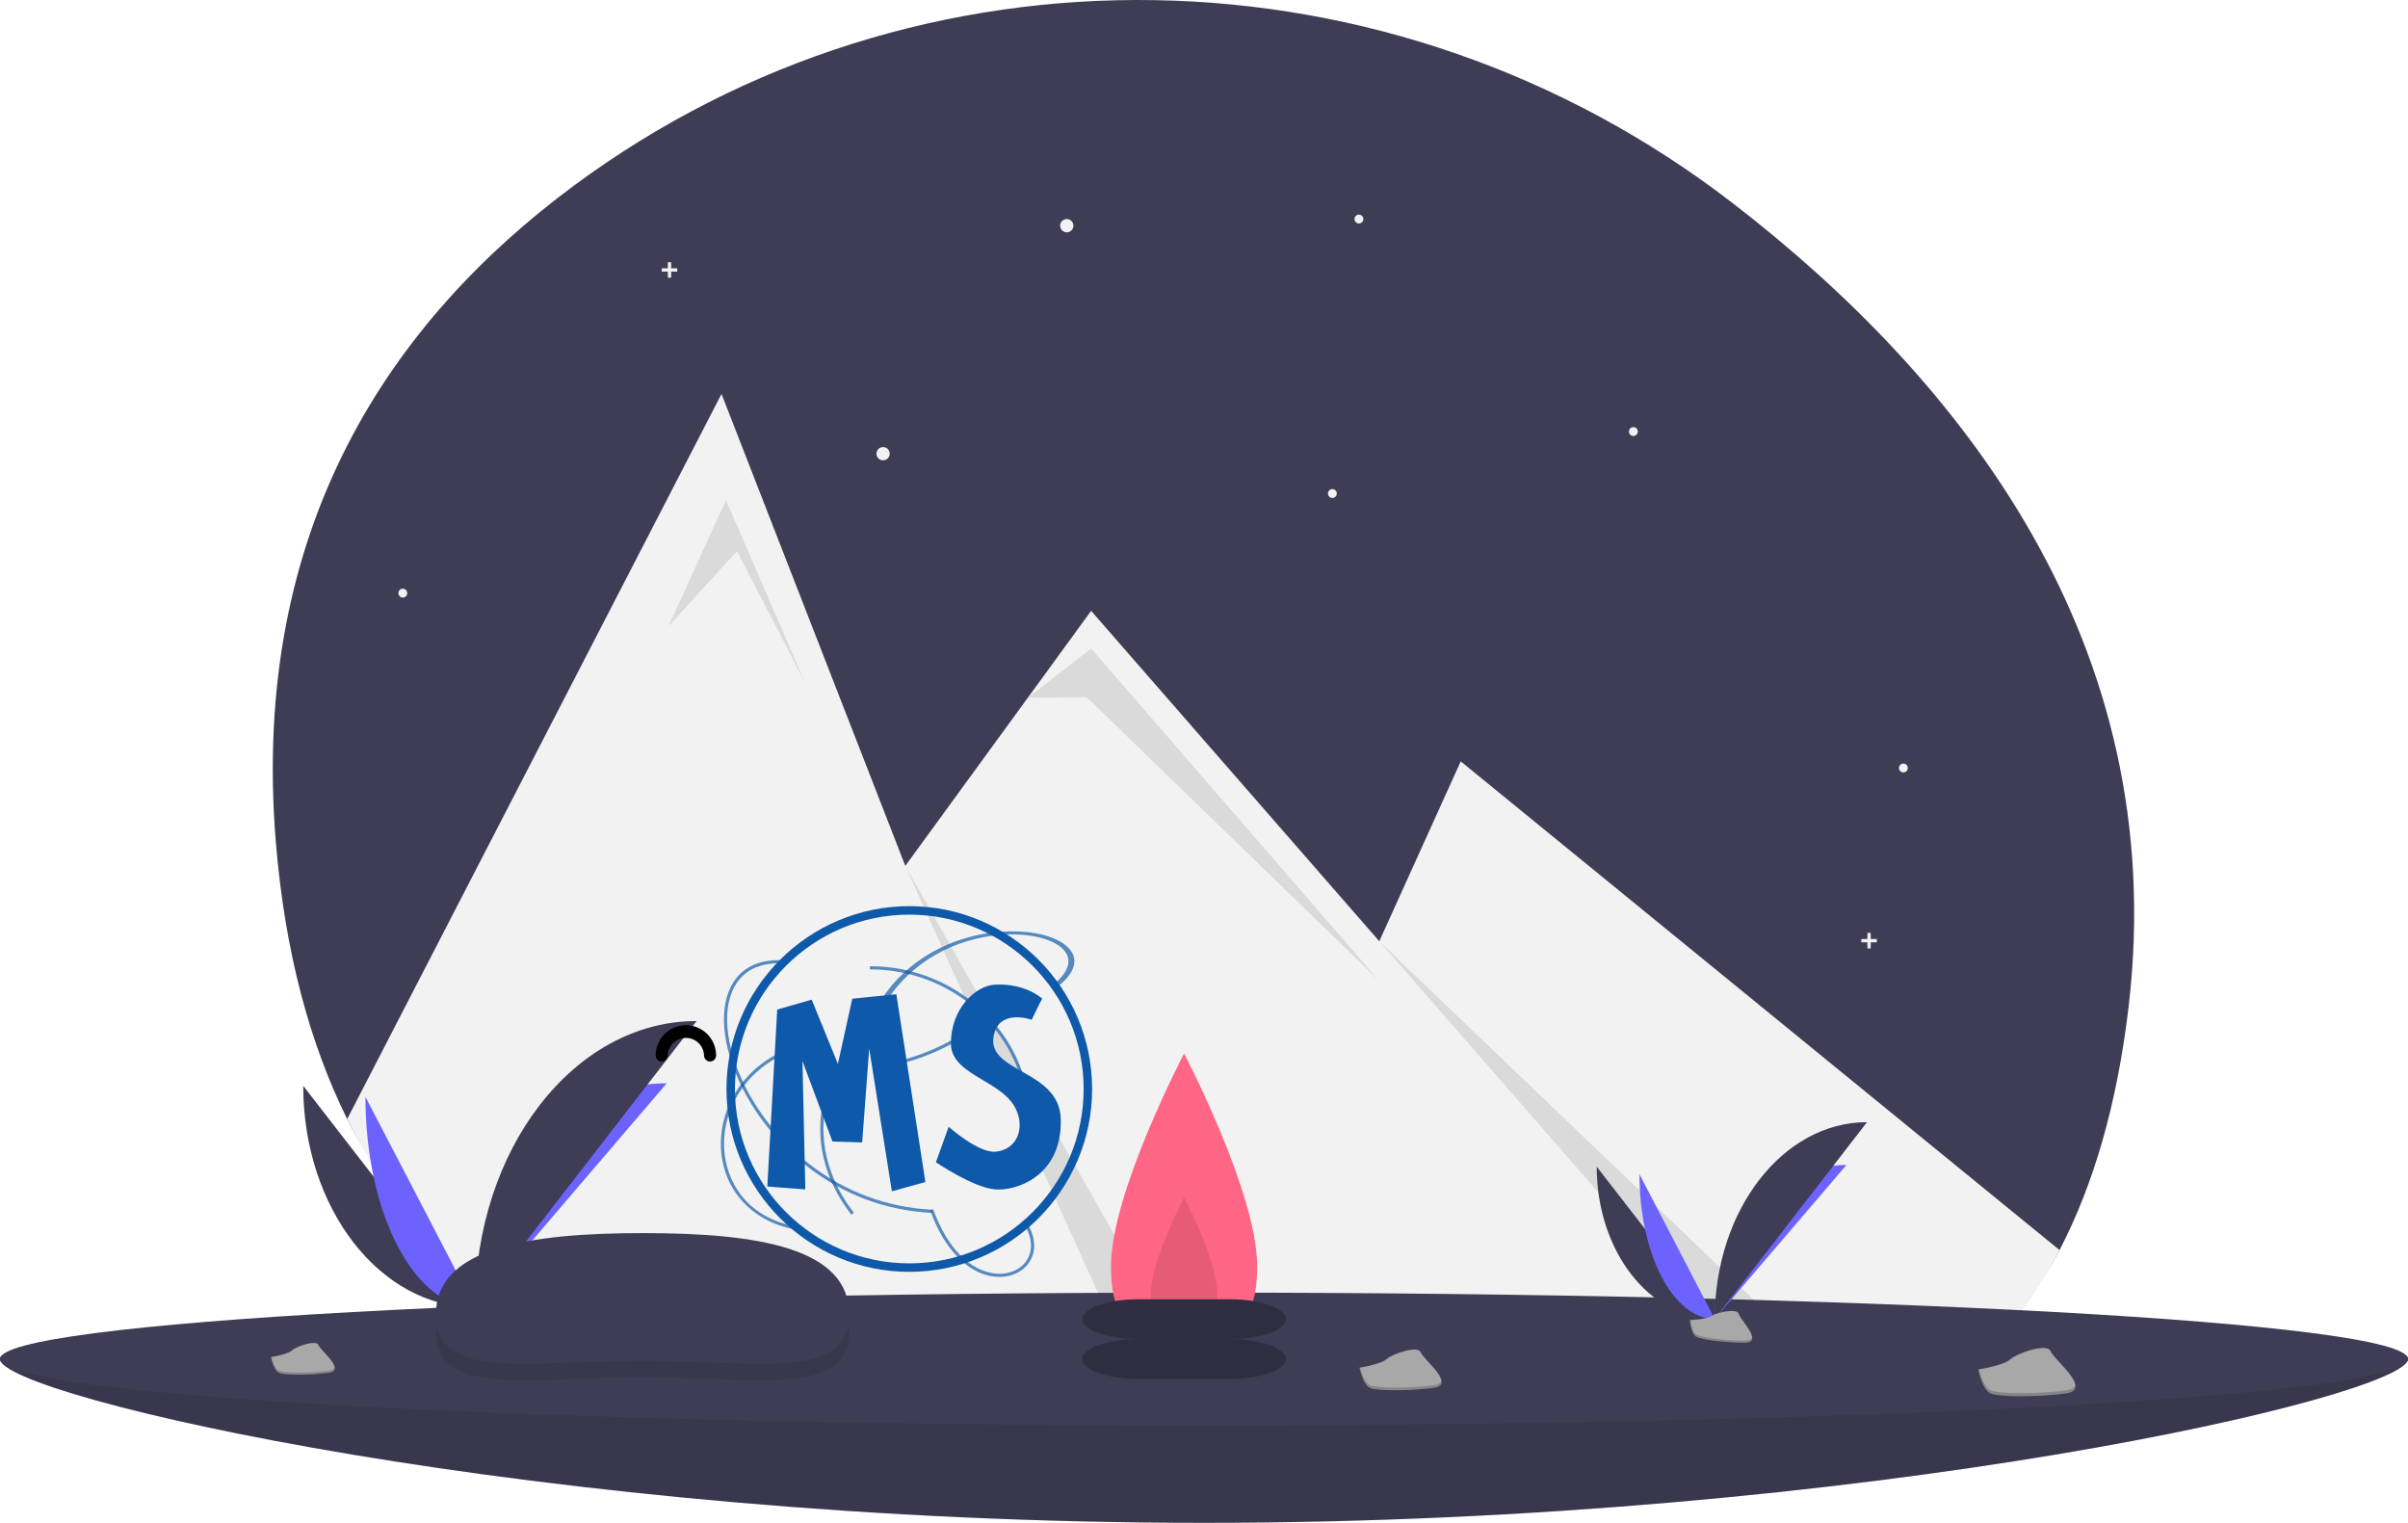
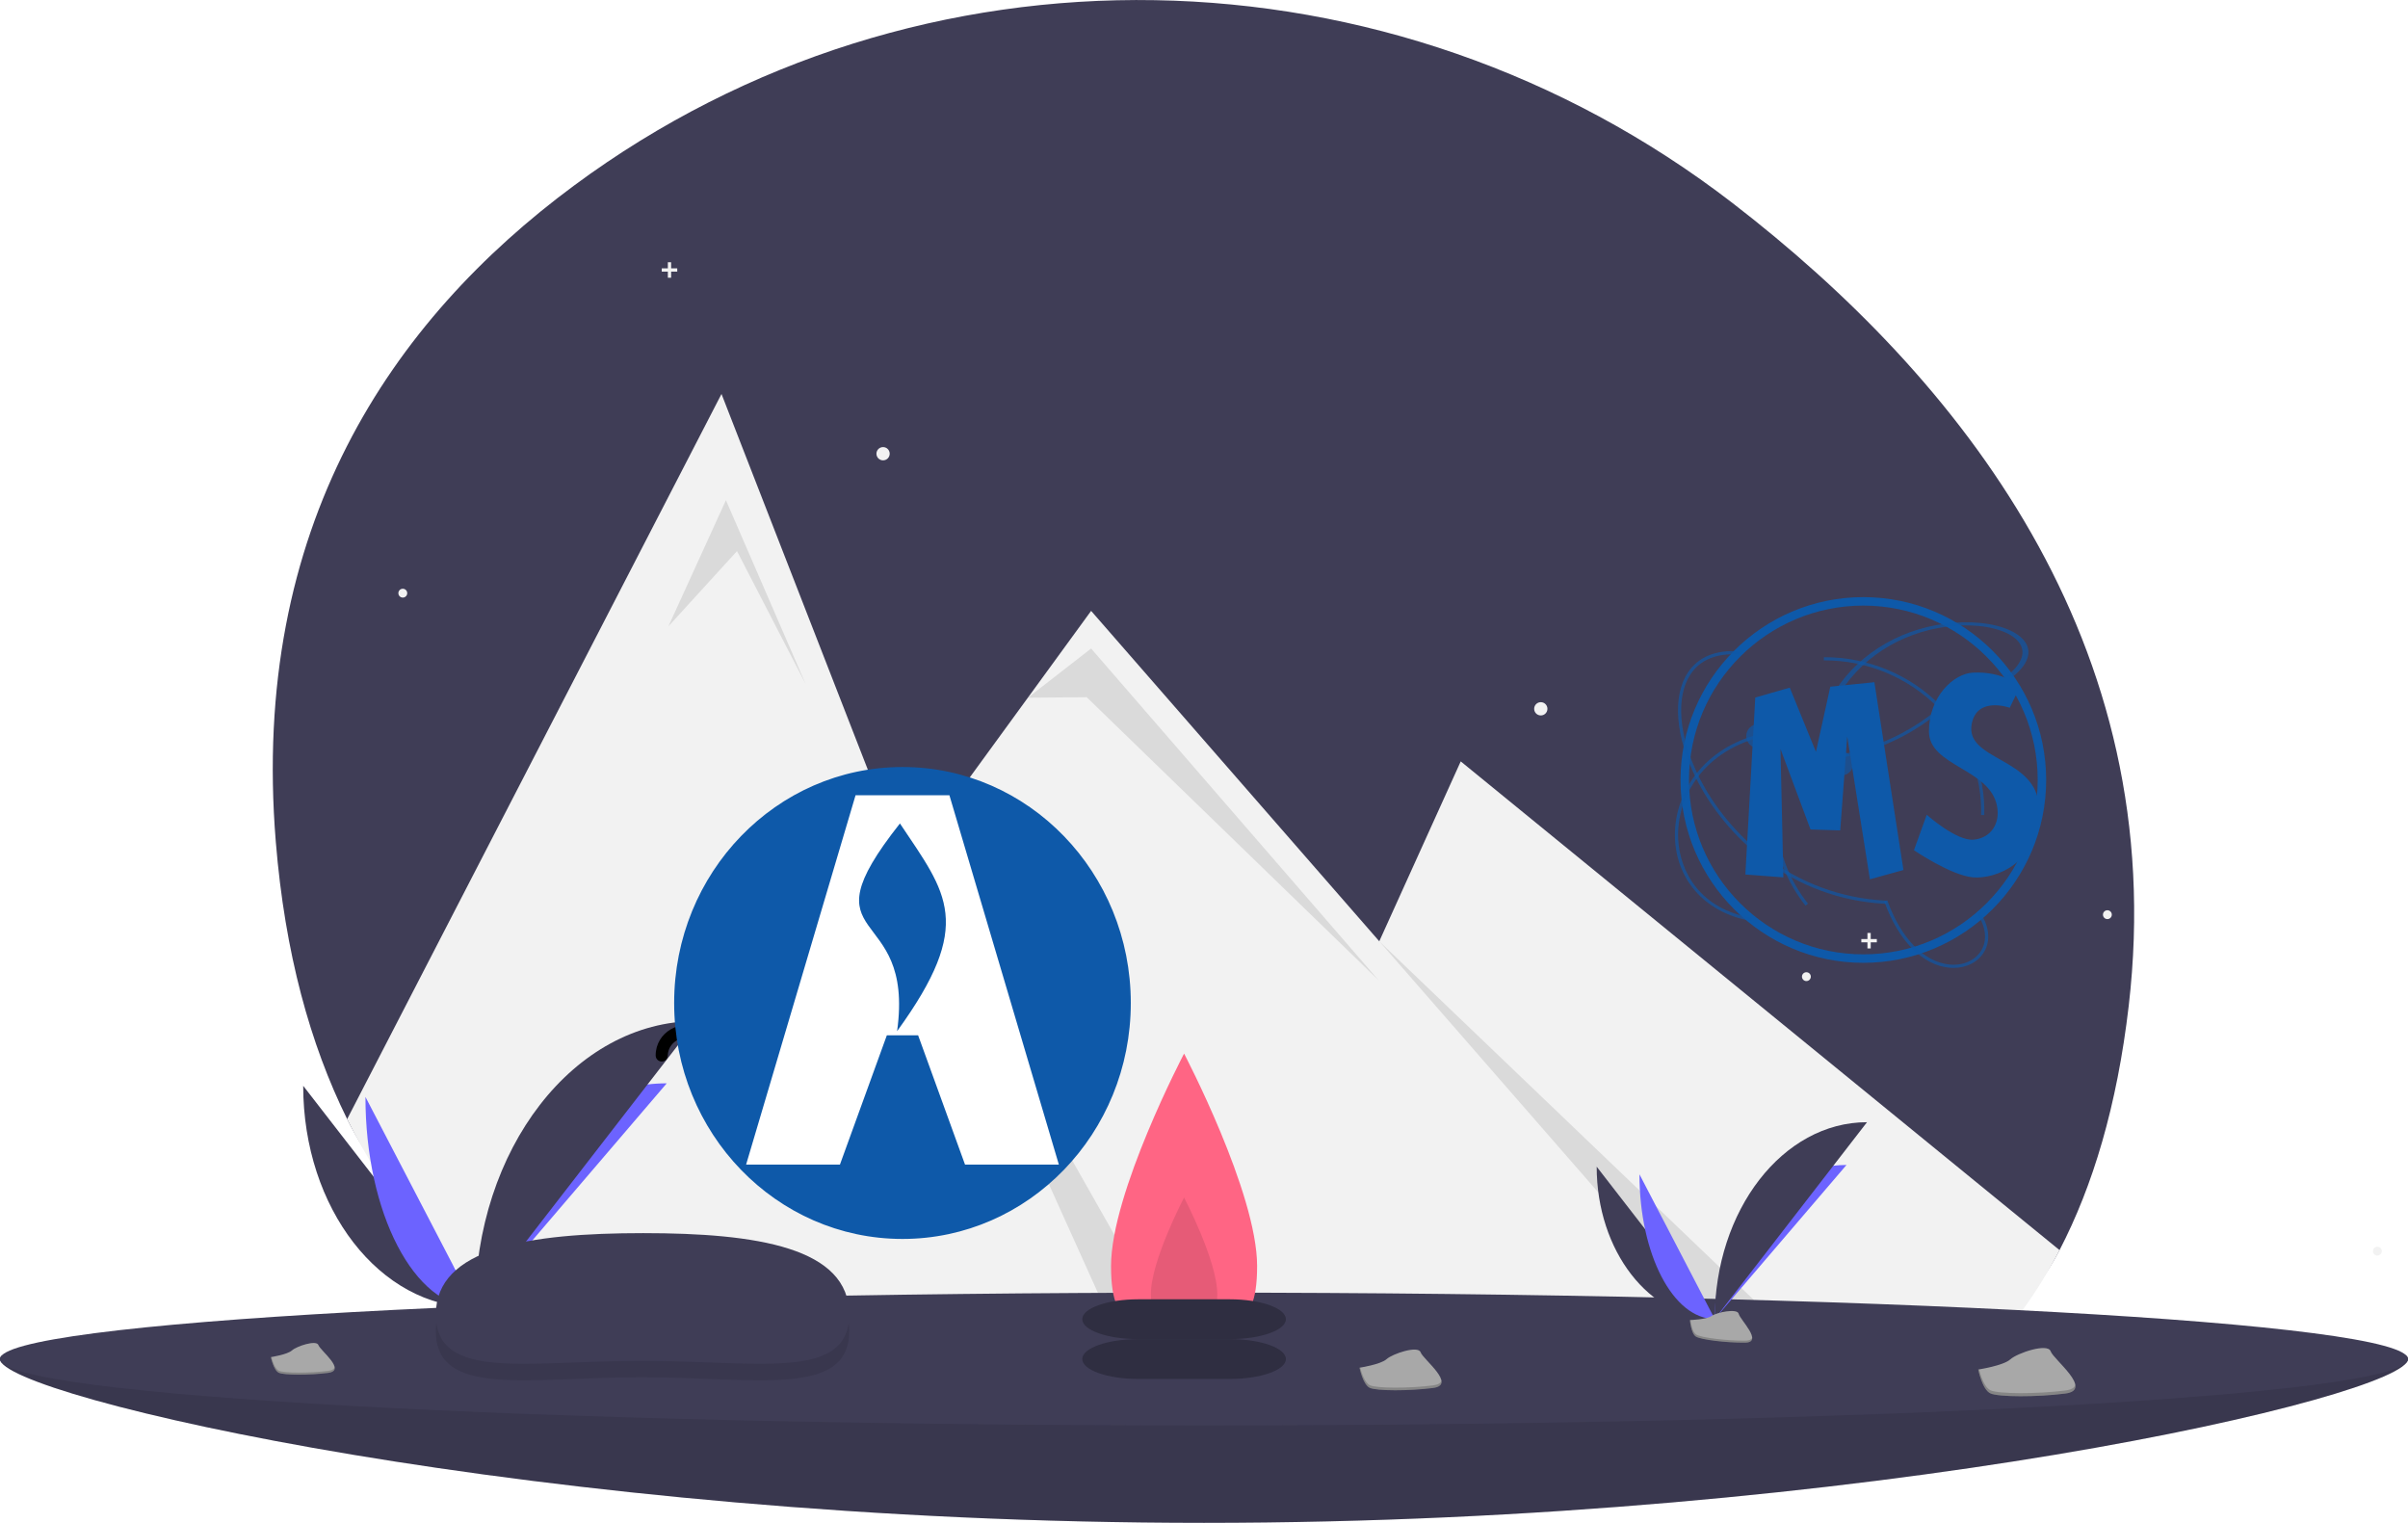
- <svg xmlns="http://www.w3.org/2000/svg" viewBox="45.973 139.111 385.692 243.881" width="385.692" height="243.881">
-   <g transform="matrix(1, 0, 0, 1, 0, -11.8783)">
-     <path id="Path_83" data-name="Path 83" d="M 386.931 312.088 C 385.063 328.093 381.182 340.944 375.853 351.192 C 368.763 364.848 356.636 370.349 345.803 376.106 C 342.672 377.767 339.418 379.182 336.068 380.339 C 316.355 387.181 294.291 385.366 276.959 381.754 C 264.803 379.218 252.464 377.658 240.06 377.088 C 236.522 376.929 232.98 376.85 229.435 376.851 C 223.969 376.858 125.543 378.726 101.579 330.21 C 95.662 318.242 91.607 303.622 90.15 285.802 C 86.027 235.421 108.687 202.332 137.915 180.704 C 193.206 139.792 268.994 141.507 323.469 183.498 C 359.756 211.467 393.731 253.798 386.931 312.088 Z" fill="#3f3d56" />
-     <path id="Path_84" data-name="Path 84" d="M 375.853 351.192 C 368.763 364.848 359.118 373.894 348.284 379.651 C 345.154 381.312 341.899 382.727 338.55 383.884 C 318.836 390.726 296.772 388.911 279.441 385.299 C 267.285 382.763 254.946 381.203 242.541 380.633 C 239.003 380.474 235.462 380.395 231.917 380.396 C 226.451 380.403 220.985 380.606 215.521 381.006 C 180.011 383.615 125.543 378.726 101.579 330.21 L 161.539 214.076 L 183.854 271.37 L 190.976 289.658 L 210.605 262.724 L 220.74 248.817 L 266.895 301.733 L 279.941 272.923 L 370.259 346.63 L 375.297 350.738 L 375.853 351.192 Z" fill="#f2f2f2" />
-     <path id="Path_85" data-name="Path 85" d="M 153.031 251.299 L 162.248 231.092 L 175.01 260.516 L 164.02 239.246 L 153.031 251.299 Z" opacity="0.1" />
-     <path id="Path_86" data-name="Path 86" d="M 242.541 380.633 C 239.003 380.474 235.462 380.395 231.917 380.396 L 190.976 289.659 L 242.541 380.633 Z" opacity="0.1" />
-     <path id="Path_87" data-name="Path 87" d="M 210.605 262.724 L 220.74 254.844 L 266.824 308.018 L 220.031 262.643 L 210.605 262.724 Z" opacity="0.1" />
-     <path id="Path_88" data-name="Path 88" d="M 348.284 379.651 C 345.154 381.312 341.899 382.727 338.55 383.884 L 266.895 301.733 L 348.284 379.651 Z" opacity="0.1" />
-     <circle id="Ellipse_11" data-name="Ellipse 11" cx="216.84" cy="187.135" r="1.063" fill="#f2f2f2" />
-     <circle id="Ellipse_12" data-name="Ellipse 12" cx="187.417" cy="223.648" r="1.063" fill="#f2f2f2" />
-     <circle id="Ellipse_13" data-name="Ellipse 13" cx="259.38" cy="230.029" r="0.709" fill="#f2f2f2" />
-     <circle id="Ellipse_14" data-name="Ellipse 14" cx="110.491" cy="245.981" r="0.709" fill="#f2f2f2" />
-     <circle id="Ellipse_15" data-name="Ellipse 15" cx="263.634" cy="186.071" r="0.709" fill="#f2f2f2" />
-     <circle id="Ellipse_16" data-name="Ellipse 16" cx="307.591" cy="220.103" r="0.709" fill="#f2f2f2" />
-     <circle id="Ellipse_17" data-name="Ellipse 17" cx="350.84" cy="273.986" r="0.709" fill="#f2f2f2" />
-     <path id="Path_89" data-name="Path 89" d="M 154.449 193.962 L 153.47 193.962 L 153.47 192.984 L 152.946 192.984 L 152.946 193.962 L 151.967 193.962 L 151.967 194.486 L 152.946 194.486 L 152.946 195.464 L 153.47 195.464 L 153.47 194.486 L 154.449 194.486 L 154.449 193.962 Z" fill="#f2f2f2" />
-     <path id="Path_90" data-name="Path 90" d="M 346.586 301.375 L 345.608 301.375 L 345.608 300.397 L 345.083 300.397 L 345.083 301.375 L 344.105 301.375 L 344.105 301.899 L 345.083 301.899 L 345.083 302.877 L 345.608 302.877 L 345.608 301.899 L 346.586 301.899 L 346.586 301.375 Z" fill="#f2f2f2" />
-     <path id="Path_91" data-name="Path 91" d="M 431.665 368.637 C 431.665 374.511 345.325 394.87 238.819 394.87 C 132.313 394.87 45.973 374.511 45.973 368.637 C 45.973 362.764 132.313 373.6 238.819 373.6 C 345.325 373.6 431.665 362.764 431.665 368.637 Z" fill="#3f3d56" />
-     <path id="Path_92" data-name="Path 92" d="M 431.665 368.637 C 431.665 374.511 345.325 394.87 238.819 394.87 C 132.313 394.87 45.973 374.511 45.973 368.637 C 45.973 362.764 132.313 373.6 238.819 373.6 C 345.325 373.6 431.665 362.764 431.665 368.637 Z" opacity="0.1" />
-     <ellipse id="Ellipse_18" data-name="Ellipse 18" cx="238.819" cy="368.637" rx="192.846" ry="10.635" fill="#3f3d56" />
-     <path id="Path_93" data-name="Path 93" d="M 247.327 353.748 C 247.327 365.495 242.089 362.256 235.629 362.256 C 229.168 362.256 223.93 365.495 223.93 353.748 C 223.93 342.001 235.629 319.717 235.629 319.717 C 235.629 319.717 247.327 342.001 247.327 353.748 Z" fill="#ff6584" />
-     <path id="Path_94" data-name="Path 94" d="M 240.946 358.243 C 240.946 363.582 238.565 362.11 235.629 362.11 C 232.692 362.11 230.311 363.582 230.311 358.243 C 230.311 352.904 235.629 342.774 235.629 342.774 C 235.629 342.774 240.946 352.904 240.946 358.243 Z" opacity="0.1" />
-     <rect id="Rectangle_97" data-name="Rectangle 97" width="32.614" height="6.381" rx="9" fill="#2f2e41" x="219.322" y="365.447" />
-     <rect id="Rectangle_98" data-name="Rectangle 98" width="32.614" height="6.381" rx="9" fill="#2f2e41" x="219.322" y="359.066" />
-     <path id="Path_95" data-name="Path 95" d="M 94.539 324.88 C 94.539 344.499 106.846 360.375 122.057 360.375" fill="#3f3d56" />
-     <path id="Path_96" data-name="Path 96" d="M 122.057 360.375 C 122.057 340.535 135.792 324.481 152.766 324.481" fill="#6c63ff" />
-     <path id="Path_97" data-name="Path 97" d="M 104.509 326.659 C 104.509 345.295 112.357 360.375 122.057 360.375" fill="#6c63ff" />
-     <path id="Path_98" data-name="Path 98" d="M 122.057 360.375 C 122.057 335.024 137.932 314.511 157.551 314.511" fill="#3f3d56" />
-     <path id="Path_99" data-name="Path 99" d="M 116.269 360.625 C 116.269 360.625 120.172 360.505 121.348 359.668 C 122.524 358.831 127.351 357.83 127.643 359.173 C 127.934 360.516 133.507 365.853 129.101 365.889 C 124.695 365.925 118.864 365.203 117.69 364.488 C 116.516 363.773 116.269 360.625 116.269 360.625 Z" fill="#a8a8a8" />
-     <path id="Path_100" data-name="Path 100" d="M 129.179 365.421 C 124.773 365.457 118.941 364.735 117.767 364.02 C 116.873 363.475 116.517 361.521 116.398 360.62 L 116.268 360.625 C 116.268 360.625 116.516 363.772 117.689 364.489 C 118.862 365.205 124.694 365.926 129.1 365.89 C 130.372 365.88 130.811 365.428 130.787 364.756 C 130.611 365.161 130.125 365.413 129.179 365.421 Z" opacity="0.2" />
-     <path id="Path_101" data-name="Path 101" d="M 301.717 337.831 C 301.717 351.313 310.174 362.221 320.626 362.221" fill="#3f3d56" />
-     <path id="Path_102" data-name="Path 102" d="M 320.626 362.221 C 320.626 348.589 330.064 337.557 341.727 337.557" fill="#6c63ff" />
-     <path id="Path_103" data-name="Path 103" d="M 308.568 339.053 C 308.568 351.859 313.961 362.221 320.626 362.221" fill="#6c63ff" />
-     <path id="Path_104" data-name="Path 104" d="M 320.626 362.221 C 320.626 344.802 331.535 330.706 345.015 330.706" fill="#3f3d56" />
-     <path id="Path_105" data-name="Path 105" d="M 316.648 362.393 C 316.648 362.393 319.33 362.311 320.138 361.735 C 320.946 361.16 324.263 360.472 324.463 361.396 C 324.663 362.319 328.493 365.986 325.465 366.01 C 322.438 366.035 318.431 365.539 317.624 365.048 C 316.818 364.556 316.648 362.393 316.648 362.393 Z" fill="#a8a8a8" />
-     <path id="Path_106" data-name="Path 106" d="M 325.52 365.689 C 322.492 365.713 318.485 365.217 317.679 364.726 C 317.064 364.352 316.82 363.009 316.738 362.39 L 316.648 362.393 C 316.648 362.393 316.818 364.556 317.625 365.048 C 318.432 365.539 322.439 366.035 325.466 366.01 C 326.34 366.003 326.642 365.691 326.625 365.23 C 326.504 365.51 326.17 365.684 325.52 365.689 Z" opacity="0.2" />
-     <path id="Path_107" data-name="Path 107" d="M 362.827 370.316 C 362.827 370.316 366.854 369.704 367.967 368.689 C 369.08 367.674 373.954 366.034 374.425 367.389 C 374.895 368.744 381.335 373.574 376.776 374.162 C 372.217 374.751 366.087 374.733 364.782 374.139 C 363.477 373.546 362.827 370.316 362.827 370.316 Z" fill="#a8a8a8" />
-     <path id="Path_108" data-name="Path 108" d="M 376.799 373.668 C 372.24 374.256 366.11 374.239 364.805 373.645 C 363.812 373.193 363.197 371.214 362.961 370.295 L 362.827 370.317 C 362.827 370.317 363.477 373.546 364.782 374.139 C 366.088 374.733 372.218 374.751 376.777 374.162 C 378.093 373.993 378.491 373.469 378.382 372.778 C 378.249 373.219 377.779 373.542 376.799 373.668 Z" opacity="0.2" />
-     <path id="Path_109" data-name="Path 109" d="M 263.726 370.026 C 263.726 370.026 267.125 369.509 268.064 368.653 C 269.003 367.796 273.117 366.412 273.514 367.556 C 273.911 368.699 279.346 372.776 275.499 373.272 C 271.652 373.768 266.478 373.753 265.377 373.252 C 264.275 372.752 263.726 370.026 263.726 370.026 Z" fill="#a8a8a8" />
-     <path id="Path_110" data-name="Path 110" d="M 275.518 372.854 C 271.671 373.35 266.497 373.335 265.395 372.834 C 264.556 372.453 264.039 370.782 263.839 370.007 L 263.726 370.025 C 263.726 370.025 264.274 372.75 265.376 373.251 C 266.478 373.752 271.65 373.767 275.498 373.27 C 276.609 373.128 276.945 372.685 276.853 372.1 C 276.742 372.475 276.345 372.747 275.518 372.854 Z" opacity="0.2" />
-     <path id="Path_111" data-name="Path 111" d="M 89.359 368.328 C 89.359 368.328 92.005 367.925 92.736 367.259 C 93.468 366.592 96.671 365.515 96.979 366.405 C 97.287 367.295 101.52 370.469 98.524 370.855 C 95.529 371.241 91.501 371.23 90.644 370.84 C 89.786 370.45 89.359 368.328 89.359 368.328 Z" fill="#a8a8a8" />
-     <path id="Path_112" data-name="Path 112" d="M 98.539 370.53 C 95.544 370.917 91.516 370.905 90.659 370.515 C 90.006 370.218 89.603 368.918 89.447 368.314 L 89.359 368.328 C 89.359 368.328 89.785 370.449 90.644 370.84 C 91.503 371.23 95.529 371.241 98.524 370.855 C 99.389 370.743 99.651 370.399 99.579 369.945 C 99.492 370.235 99.183 370.447 98.539 370.53 Z" opacity="0.2" />
-     <path id="Path_113" data-name="Path 113" d="M 181.993 364.155 C 181.993 374.868 167.06 371.554 148.777 371.554 C 130.493 371.554 115.782 374.868 115.782 364.155 C 115.782 353.442 130.713 351.112 148.997 351.112 C 167.28 351.112 181.993 353.442 181.993 364.155 Z" opacity="0.1" />
-     <path id="Path_114" data-name="Path 114" d="M 181.993 361.519 C 181.993 372.231 167.06 368.918 148.777 368.918 C 130.493 368.918 115.782 372.231 115.782 361.519 C 115.782 350.806 130.712 348.473 148.995 348.473 C 167.279 348.473 181.993 350.804 181.993 361.519 Z" fill="#3f3d56" />
-     <path id="Path_47" data-name="Path 47" d="M 159.708 320.991 C 159.173 320.991 158.74 320.557 158.74 320.022 C 158.665 317.786 156.198 316.468 154.298 317.651 C 153.475 318.163 152.961 319.053 152.929 320.022 C 152.929 320.768 152.122 321.234 151.476 320.861 C 151.177 320.688 150.992 320.368 150.992 320.022 C 150.992 316.295 155.027 313.965 158.255 315.829 C 159.754 316.694 160.676 318.292 160.676 320.022 C 160.676 320.557 160.243 320.991 159.708 320.991" fill-rule="evenodd" />
-   </g>
-   <g transform="matrix(0.869705, 0, 0, 0.869705, -57.73728, 243.6473)" style="">
-     <g id="SvgjsG2781" featurekey="odWo6G-0" transform="matrix(0.780012, 0, 0, 0.780012, 247.2643, 41.33539)" fill="#111111" style="">
+ <svg xmlns="http://www.w3.org/2000/svg" viewBox="33.73 7.08 385.69 243.88">
+   <g transform="matrix(1, 0, 0, 1, -2.883229, 0)">
+     <path id="Path_83" data-name="Path 83" d="M 377.569 168.183 C 375.701 184.188 371.82 197.039 366.491 207.287 C 359.401 220.943 347.274 226.444 336.441 232.201 C 333.31 233.862 330.056 235.277 326.706 236.434 C 306.993 243.276 284.929 241.461 267.597 237.849 C 255.441 235.313 243.102 233.753 230.698 233.183 C 227.16 233.024 223.618 232.945 220.073 232.946 C 214.607 232.953 116.181 234.821 92.217 186.305 C 86.3 174.337 82.245 159.717 80.788 141.897 C 76.665 91.516 99.325 58.427 128.553 36.799 C 183.844 -4.113 259.632 -2.398 314.107 39.593 C 350.394 67.562 384.369 109.893 377.569 168.183 Z" fill="#3f3d56" style="stroke-width: 1;" />
+     <path id="Path_84" data-name="Path 84" d="M 366.491 207.287 C 359.401 220.943 349.756 229.989 338.922 235.746 C 335.792 237.407 332.537 238.822 329.188 239.979 C 309.474 246.821 287.41 245.006 270.079 241.394 C 257.923 238.858 245.584 237.298 233.179 236.728 C 229.641 236.569 226.1 236.49 222.555 236.491 C 217.089 236.498 211.623 236.701 206.159 237.101 C 170.649 239.71 116.181 234.821 92.217 186.305 L 152.177 70.171 L 174.492 127.465 L 181.614 145.753 L 201.243 118.819 L 211.378 104.912 L 257.533 157.828 L 270.579 129.018 L 360.897 202.725 L 365.935 206.833 L 366.491 207.287 Z" fill="#f2f2f2" style="stroke-width: 1;" />
+     <path id="Path_85" data-name="Path 85" d="M 143.669 107.394 L 152.886 87.187 L 165.648 116.611 L 154.658 95.341 L 143.669 107.394 Z" opacity="0.1" style="stroke-width: 1;" />
+     <path id="Path_86" data-name="Path 86" d="M 233.179 236.728 C 229.641 236.569 226.1 236.49 222.555 236.491 L 181.614 145.754 L 233.179 236.728 Z" opacity="0.1" style="stroke-width: 1;" />
+     <path id="Path_87" data-name="Path 87" d="M 201.243 118.819 L 211.378 110.939 L 257.462 164.113 L 210.669 118.738 L 201.243 118.819 Z" opacity="0.1" style="stroke-width: 1;" />
+     <path id="Path_88" data-name="Path 88" d="M 338.922 235.746 C 335.792 237.407 332.537 238.822 329.188 239.979 L 257.533 157.828 L 338.922 235.746 Z" opacity="0.1" style="stroke-width: 1;" />
+     <circle id="Ellipse_11" data-name="Ellipse 11" cx="283.403" cy="120.597" r="1.063" fill="#f2f2f2" style="stroke-width: 1;" />
+     <circle id="Ellipse_12" data-name="Ellipse 12" cx="178.055" cy="79.743" r="1.063" fill="#f2f2f2" style="stroke-width: 1;" />
+     <circle id="Ellipse_13" data-name="Ellipse 13" cx="325.943" cy="163.491" r="0.709" fill="#f2f2f2" style="stroke-width: 1;" />
+     <circle id="Ellipse_14" data-name="Ellipse 14" cx="101.129" cy="102.076" r="0.709" fill="#f2f2f2" style="stroke-width: 1;" />
+     <circle id="Ellipse_15" data-name="Ellipse 15" cx="330.197" cy="119.533" r="0.709" fill="#f2f2f2" style="stroke-width: 1;" />
+     <circle id="Ellipse_16" data-name="Ellipse 16" cx="374.154" cy="153.565" r="0.709" fill="#f2f2f2" style="stroke-width: 1;" />
+     <circle id="Ellipse_17" data-name="Ellipse 17" cx="417.403" cy="207.448" r="0.709" fill="#f2f2f2" style="stroke-width: 1;" />
+     <path id="Path_89" data-name="Path 89" d="M 145.087 50.057 L 144.108 50.057 L 144.108 49.079 L 143.584 49.079 L 143.584 50.057 L 142.605 50.057 L 142.605 50.581 L 143.584 50.581 L 143.584 51.559 L 144.108 51.559 L 144.108 50.581 L 145.087 50.581 L 145.087 50.057 Z" fill="#f2f2f2" style="stroke-width: 1;" />
+     <path id="Path_90" data-name="Path 90" d="M 337.224 157.47 L 336.246 157.47 L 336.246 156.492 L 335.721 156.492 L 335.721 157.47 L 334.743 157.47 L 334.743 157.994 L 335.721 157.994 L 335.721 158.972 L 336.246 158.972 L 336.246 157.994 L 337.224 157.994 L 337.224 157.47 Z" fill="#f2f2f2" style="stroke-width: 1;" />
+     <path id="Path_91" data-name="Path 91" d="M 422.303 224.732 C 422.303 230.606 335.963 250.965 229.457 250.965 C 122.951 250.965 36.611 230.606 36.611 224.732 C 36.611 218.859 122.951 229.695 229.457 229.695 C 335.963 229.695 422.303 218.859 422.303 224.732 Z" fill="#3f3d56" style="stroke-width: 1;" />
+     <path id="Path_92" data-name="Path 92" d="M 422.303 224.732 C 422.303 230.606 335.963 250.965 229.457 250.965 C 122.951 250.965 36.611 230.606 36.611 224.732 C 36.611 218.859 122.951 229.695 229.457 229.695 C 335.963 229.695 422.303 218.859 422.303 224.732 Z" opacity="0.1" style="stroke-width: 1;" />
+     <ellipse id="Ellipse_18" data-name="Ellipse 18" cx="229.457" cy="224.732" rx="192.846" ry="10.635" fill="#3f3d56" style="stroke-width: 1;" />
+     <path id="Path_93" data-name="Path 93" d="M 237.965 209.843 C 237.965 221.59 232.727 218.351 226.267 218.351 C 219.806 218.351 214.568 221.59 214.568 209.843 C 214.568 198.096 226.267 175.812 226.267 175.812 C 226.267 175.812 237.965 198.096 237.965 209.843 Z" fill="#ff6584" style="stroke-width: 1;" />
+     <path id="Path_94" data-name="Path 94" d="M 231.584 214.338 C 231.584 219.677 229.203 218.205 226.267 218.205 C 223.33 218.205 220.949 219.677 220.949 214.338 C 220.949 208.999 226.267 198.869 226.267 198.869 C 226.267 198.869 231.584 208.999 231.584 214.338 Z" opacity="0.1" style="stroke-width: 1;" />
+     <rect id="Rectangle_97" data-name="Rectangle 97" width="32.614" height="6.381" rx="9" fill="#2f2e41" x="209.96" y="221.542" style="stroke-width: 1;" />
+     <rect id="Rectangle_98" data-name="Rectangle 98" width="32.614" height="6.381" rx="9" fill="#2f2e41" x="209.96" y="215.161" style="stroke-width: 1;" />
+     <path id="Path_95" data-name="Path 95" d="M 85.177 180.975 C 85.177 200.594 97.484 216.47 112.695 216.47" fill="#3f3d56" style="stroke-width: 1;" />
+     <path id="Path_96" data-name="Path 96" d="M 112.695 216.47 C 112.695 196.63 126.43 180.576 143.404 180.576" fill="#6c63ff" style="stroke-width: 1;" />
+     <path id="Path_97" data-name="Path 97" d="M 95.147 182.754 C 95.147 201.39 102.995 216.47 112.695 216.47" fill="#6c63ff" style="stroke-width: 1;" />
+     <path id="Path_98" data-name="Path 98" d="M 112.695 216.47 C 112.695 191.119 128.57 170.606 148.189 170.606" fill="#3f3d56" style="stroke-width: 1;" />
+     <path id="Path_99" data-name="Path 99" d="M 106.907 216.72 C 106.907 216.72 110.81 216.6 111.986 215.763 C 113.162 214.926 117.989 213.925 118.281 215.268 C 118.572 216.611 124.145 221.948 119.739 221.984 C 115.333 222.02 109.502 221.298 108.328 220.583 C 107.154 219.868 106.907 216.72 106.907 216.72 Z" fill="#a8a8a8" style="stroke-width: 1;" />
+     <path id="Path_100" data-name="Path 100" d="M 119.817 221.516 C 115.411 221.552 109.579 220.83 108.405 220.115 C 107.511 219.57 107.155 217.616 107.036 216.715 L 106.906 216.72 C 106.906 216.72 107.154 219.867 108.327 220.584 C 109.5 221.3 115.332 222.021 119.738 221.985 C 121.01 221.975 121.449 221.523 121.425 220.851 C 121.249 221.256 120.763 221.508 119.817 221.516 Z" opacity="0.2" style="stroke-width: 1;" />
+     <path id="Path_101" data-name="Path 101" d="M 292.355 193.926 C 292.355 207.408 300.812 218.316 311.264 218.316" fill="#3f3d56" style="stroke-width: 1;" />
+     <path id="Path_102" data-name="Path 102" d="M 311.264 218.316 C 311.264 204.684 320.702 193.652 332.365 193.652" fill="#6c63ff" style="stroke-width: 1;" />
+     <path id="Path_103" data-name="Path 103" d="M 299.206 195.148 C 299.206 207.954 304.599 218.316 311.264 218.316" fill="#6c63ff" style="stroke-width: 1;" />
+     <path id="Path_104" data-name="Path 104" d="M 311.264 218.316 C 311.264 200.897 322.173 186.801 335.653 186.801" fill="#3f3d56" style="stroke-width: 1;" />
+     <path id="Path_105" data-name="Path 105" d="M 307.286 218.488 C 307.286 218.488 309.968 218.406 310.776 217.83 C 311.584 217.255 314.901 216.567 315.101 217.491 C 315.301 218.414 319.131 222.081 316.103 222.105 C 313.076 222.13 309.069 221.634 308.262 221.143 C 307.456 220.651 307.286 218.488 307.286 218.488 Z" fill="#a8a8a8" style="stroke-width: 1;" />
+     <path id="Path_106" data-name="Path 106" d="M 316.158 221.784 C 313.13 221.808 309.123 221.312 308.317 220.821 C 307.702 220.447 307.458 219.104 307.376 218.485 L 307.286 218.488 C 307.286 218.488 307.456 220.651 308.263 221.143 C 309.07 221.634 313.077 222.13 316.104 222.105 C 316.978 222.098 317.28 221.786 317.263 221.325 C 317.142 221.605 316.808 221.779 316.158 221.784 Z" opacity="0.2" style="stroke-width: 1;" />
+     <path id="Path_107" data-name="Path 107" d="M 353.465 226.411 C 353.465 226.411 357.492 225.799 358.605 224.784 C 359.718 223.769 364.592 222.129 365.063 223.484 C 365.533 224.839 371.973 229.669 367.414 230.257 C 362.855 230.846 356.725 230.828 355.42 230.234 C 354.115 229.641 353.465 226.411 353.465 226.411 Z" fill="#a8a8a8" style="stroke-width: 1;" />
+     <path id="Path_108" data-name="Path 108" d="M 367.437 229.763 C 362.878 230.351 356.748 230.334 355.443 229.74 C 354.45 229.288 353.835 227.309 353.599 226.39 L 353.465 226.412 C 353.465 226.412 354.115 229.641 355.42 230.234 C 356.726 230.828 362.856 230.846 367.415 230.257 C 368.731 230.088 369.129 229.564 369.02 228.873 C 368.887 229.314 368.417 229.637 367.437 229.763 Z" opacity="0.2" style="stroke-width: 1;" />
+     <path id="Path_109" data-name="Path 109" d="M 254.364 226.121 C 254.364 226.121 257.763 225.604 258.702 224.748 C 259.641 223.891 263.755 222.507 264.152 223.651 C 264.549 224.794 269.984 228.871 266.137 229.367 C 262.29 229.863 257.116 229.848 256.015 229.347 C 254.913 228.847 254.364 226.121 254.364 226.121 Z" fill="#a8a8a8" style="stroke-width: 1;" />
+     <path id="Path_110" data-name="Path 110" d="M 266.156 228.949 C 262.309 229.445 257.135 229.43 256.033 228.929 C 255.194 228.548 254.677 226.877 254.477 226.102 L 254.364 226.12 C 254.364 226.12 254.912 228.845 256.014 229.346 C 257.116 229.847 262.288 229.862 266.136 229.365 C 267.247 229.223 267.583 228.78 267.491 228.195 C 267.38 228.57 266.983 228.842 266.156 228.949 Z" opacity="0.2" style="stroke-width: 1;" />
+     <path id="Path_111" data-name="Path 111" d="M 79.997 224.423 C 79.997 224.423 82.643 224.02 83.374 223.354 C 84.106 222.687 87.309 221.61 87.617 222.5 C 87.925 223.39 92.158 226.564 89.162 226.95 C 86.167 227.336 82.139 227.325 81.282 226.935 C 80.424 226.545 79.997 224.423 79.997 224.423 Z" fill="#a8a8a8" style="stroke-width: 1;" />
+     <path id="Path_112" data-name="Path 112" d="M 89.177 226.625 C 86.182 227.012 82.154 227 81.297 226.61 C 80.644 226.313 80.241 225.013 80.085 224.409 L 79.997 224.423 C 79.997 224.423 80.423 226.544 81.282 226.935 C 82.141 227.325 86.167 227.336 89.162 226.95 C 90.027 226.838 90.289 226.494 90.217 226.04 C 90.13 226.33 89.821 226.542 89.177 226.625 Z" opacity="0.2" style="stroke-width: 1;" />
+     <path id="Path_113" data-name="Path 113" d="M 172.631 220.25 C 172.631 230.963 157.698 227.649 139.415 227.649 C 121.131 227.649 106.42 230.963 106.42 220.25 C 106.42 209.537 121.351 207.207 139.635 207.207 C 157.918 207.207 172.631 209.537 172.631 220.25 Z" opacity="0.1" style="stroke-width: 1;" />
+     <path id="Path_114" data-name="Path 114" d="M 172.631 217.614 C 172.631 228.326 157.698 225.013 139.415 225.013 C 121.131 225.013 106.42 228.326 106.42 217.614 C 106.42 206.901 121.35 204.568 139.633 204.568 C 157.917 204.568 172.631 206.899 172.631 217.614 Z" fill="#3f3d56" style="stroke-width: 1;" />
+     <path id="Path_47" data-name="Path 47" d="M 150.346 177.086 C 149.811 177.086 149.378 176.652 149.378 176.117 C 149.303 173.881 146.836 172.563 144.936 173.746 C 144.113 174.258 143.599 175.148 143.567 176.117 C 143.567 176.863 142.76 177.329 142.114 176.956 C 141.815 176.783 141.63 176.463 141.63 176.117 C 141.63 172.39 145.665 170.06 148.893 171.924 C 150.392 172.789 151.314 174.387 151.314 176.117 C 151.314 176.652 150.881 177.086 150.346 177.086" fill-rule="evenodd" style="stroke-width: 1;" />
+     <g id="SvgjsG2781" featurekey="odWo6G-0" transform="matrix(0.67838, 0, 0, 0.67838, 300.7589, 98.0746)" fill="#111111" style="">
      <g transform="matrix(1, 0, 0, 1, 0.571293, 0)">
        <path d="M 50 93.166 C 26.198 93.166 6.834 73.802 6.834 50 C 6.834 26.198 26.198 6.834 50 6.834 C 73.802 6.834 93.166 26.198 93.166 50 C 93.166 73.802 73.802 93.166 50 93.166 Z M 50 8.834 C 27.301 8.834 8.834 27.301 8.834 50 C 8.834 72.699 27.301 91.166 50 91.166 C 72.699 91.166 91.166 72.699 91.166 50 C 91.166 27.301 72.699 8.834 50 8.834 Z" style="paint-order: stroke markers; fill: rgb(14, 89, 169); fill-rule: evenodd;" />
        <path d="M 42.054 45.22 L 41.947 44.478 C 60.145 41.855 70.192 31.453 73.667 27.103 L 74.253 27.571 C 70.722 31.99 60.517 42.559 42.054 45.22 Z" style="fill-opacity: 0.68; paint-order: stroke markers; fill: rgb(14, 89, 169); fill-rule: evenodd;" />
        <circle cx="44.793" cy="46.114" r="2.82" style="fill-opacity: 0.68; paint-order: stroke markers; fill: rgb(14, 89, 169); fill-rule: evenodd;" />
        <path d="M 36.344 79.667 C 32.86 75.28 27.332 66.128 29.449 54.115 L 30.187 54.246 C 28.121 65.969 33.525 74.912 36.93 79.2 L 36.344 79.667 Z" style="fill-opacity: 0.68; paint-order: stroke markers; fill: rgb(14, 89, 169); fill-rule: evenodd;" />
        <path d="M 78.553 58.284 L 77.803 58.263 C 78.065 48.888 74.481 39.915 67.71 32.998 C 60.66 25.794 50.819 21.706 40.684 21.765 L 40.679 21.015 C 51 20.975 61.055 25.125 68.246 32.473 C 75.16 39.537 78.82 48.704 78.553 58.284 Z" style="fill-opacity: 0.68; paint-order: stroke markers; fill: rgb(14, 89, 169); fill-rule: evenodd;" />
        <path d="M 55.399 79.251 C 32.777 78.135 17.44 63.323 10.629 49.833 C 5.622 39.915 4.839 30.251 8.586 24.611 C 11.004 20.971 15.161 19.25 20.595 19.628 L 20.543 20.376 C 15.379 20.015 11.47 21.625 9.21 25.026 C 5.612 30.442 6.412 39.817 11.298 49.495 C 18.013 62.797 33.135 77.401 55.436 78.501 L 55.399 79.251 Z" style="fill-opacity: 0.68; paint-order: stroke markers; fill: rgb(14, 89, 169); fill-rule: evenodd;" />
        <path d="M 23.574 83.267 C 13.12 81.553 6.04 74.011 5.536 64.052 C 5.052 54.472 10.949 43.083 25.215 39.234 L 25.41 39.958 C 11.548 43.698 5.816 54.734 6.286 64.014 C 6.672 71.648 11.448 80.519 23.696 82.527 L 23.574 83.267 Z" style="fill-opacity: 0.68; paint-order: stroke markers; fill: rgb(14, 89, 169); fill-rule: evenodd;" />
        <circle cx="25.179" cy="39.64" r="2.82" style="fill-opacity: 0.68; paint-order: stroke markers; fill: rgb(14, 89, 169); fill-rule: evenodd;" />
        <path d="M 71.286 94.365 C 70.961 94.365 70.632 94.35 70.298 94.319 C 63.962 93.73 58.223 87.877 54.944 78.661 L 55.651 78.409 C 58.829 87.343 64.33 93.011 70.367 93.572 C 73.617 93.881 76.494 92.571 77.888 90.175 C 79.331 87.696 78.914 84.489 76.743 81.379 L 77.358 80.949 C 79.703 84.309 80.131 87.809 78.536 90.552 C 77.138 92.954 74.416 94.365 71.286 94.365 Z" style="fill-opacity: 0.68; paint-order: stroke markers; fill: rgb(14, 89, 169); fill-rule: evenodd;" />
        <path d="M 73.706 12.936 C 73.101 12.936 72.487 12.951 71.865 12.982 C 60.053 13.562 49.351 19.328 43.238 28.409 L 44.555 28.657 C 50.481 19.854 60.737 14.27 71.993 13.717 C 78.052 13.413 83.416 14.703 86.017 17.064 C 88.705 19.507 87.93 22.666 83.881 25.73 L 85.026 26.154 C 89.399 22.843 90.198 19.395 87.224 16.693 C 84.619 14.326 79.543 12.936 73.706 12.936 Z" style="fill-opacity: 0.68; paint-order: stroke markers; fill: rgb(14, 89, 169); fill-rule: evenodd;" transform="matrix(0.999784, -0.020769, 0.020769, 0.999784, -0.417661, 1.377655)" />
      </g>
      <circle cx="76.514" cy="28.767" r="0" style="fill-opacity: 0.68; paint-order: stroke markers; fill: rgb(14, 89, 169);" />
      <circle cx="27.345" cy="55.653" r="0" style="fill-opacity: 0.68; paint-order: stroke markers; fill: rgb(14, 89, 169);" />
      <circle cx="34.08" cy="80.649" r="0" style="fill-opacity: 0.68; paint-order: stroke markers; fill: rgb(14, 89, 169);" />
      <circle cx="78.128" cy="58.131" r="0" style="fill-opacity: 0.68; paint-order: stroke markers; fill: rgb(14, 89, 169);" />
      <circle cx="40.819" cy="21.442" r="0" style="fill-opacity: 0.68; paint-order: stroke markers; fill: rgb(14, 89, 169);" />
      <circle cx="55.277" cy="78.637" r="0" style="fill-opacity: 0.68; paint-order: stroke markers; fill: rgb(14, 89, 169);" />
      <circle cx="62.771" cy="18.677" r="0" style="fill-opacity: 0.68; paint-order: stroke markers; fill: rgb(14, 89, 169);" />
    </g>
-     <g id="SvgjsG2927" featurekey="nameFeature-0" transform="matrix(1.470365, 0, 0, 1.470365, 259.7231, 40.12609)" fill="#6789ba" style="">
+     <g id="SvgjsG2927" featurekey="nameFeature-0" transform="matrix(1.278784, 0, 0, 1.278784, 315.4387, 96.54232)" fill="#6789ba" style="">
      <path d="M 16.171 40.16 L 13.331 22.28 L 12.451 34.04 L 8.731 33.92 L 4.971 23.84 L 5.331 39.92 L 0.571 39.56 L 1.811 17.4 L 6.131 16.16 L 9.411 24.2 L 11.211 16.04 L 16.731 15.48 L 20.371 39 L 16.171 40.16 Z M 29.086 39.92 C 26.326 39.68 21.686 36.52 21.686 36.52 L 23.286 32.08 C 23.286 32.08 27.006 35.4 29.166 35.2 C 31.326 35 32.526 33.16 32.086 30.96 C 31.166 26.28 23.566 26 23.566 21.64 C 23.566 17.28 26.646 14.4 29.086 14.28 C 32.966 14.08 35.006 16.04 35.006 16.04 C 34.806 16.32 33.686 18.68 33.686 18.68 C 33.686 18.68 29.606 17.2 28.926 20.68 C 28.006 25.32 37.166 24.88 37.326 31.12 C 37.526 38.2 31.806 40.16 29.086 39.92 L 29.086 39.92 Z" style="fill: rgb(14, 89, 169);" />
+     </g>
+     <g transform="matrix(1.147439, 0, 0, 1.185734, 95.85537, 91.02996)" style="">
+       <circle cx="74.346" cy="64.667" r="31.371" style="stroke: rgb(14, 89, 169); fill: rgb(14, 89, 169); stroke-width: 1;" />
+       <polygon points="67.798 36.606 52.518 86.497 65.615 86.497 72.164 69.035 76.53 69.035 83.078 86.497 96.176 86.497 80.896 36.606" style="stroke-width: 1.091; fill: rgb(255, 255, 255);" />
+       <path d="M 73.992 40.421 C 60.18 57.325 76.126 50.844 73.595 68.477 C 84.496 53.935 80.546 49.921 73.992 40.421 Z" style="stroke-width: 1.091;" fill="#0e59a9" />
    </g>
  </g>
</svg>
